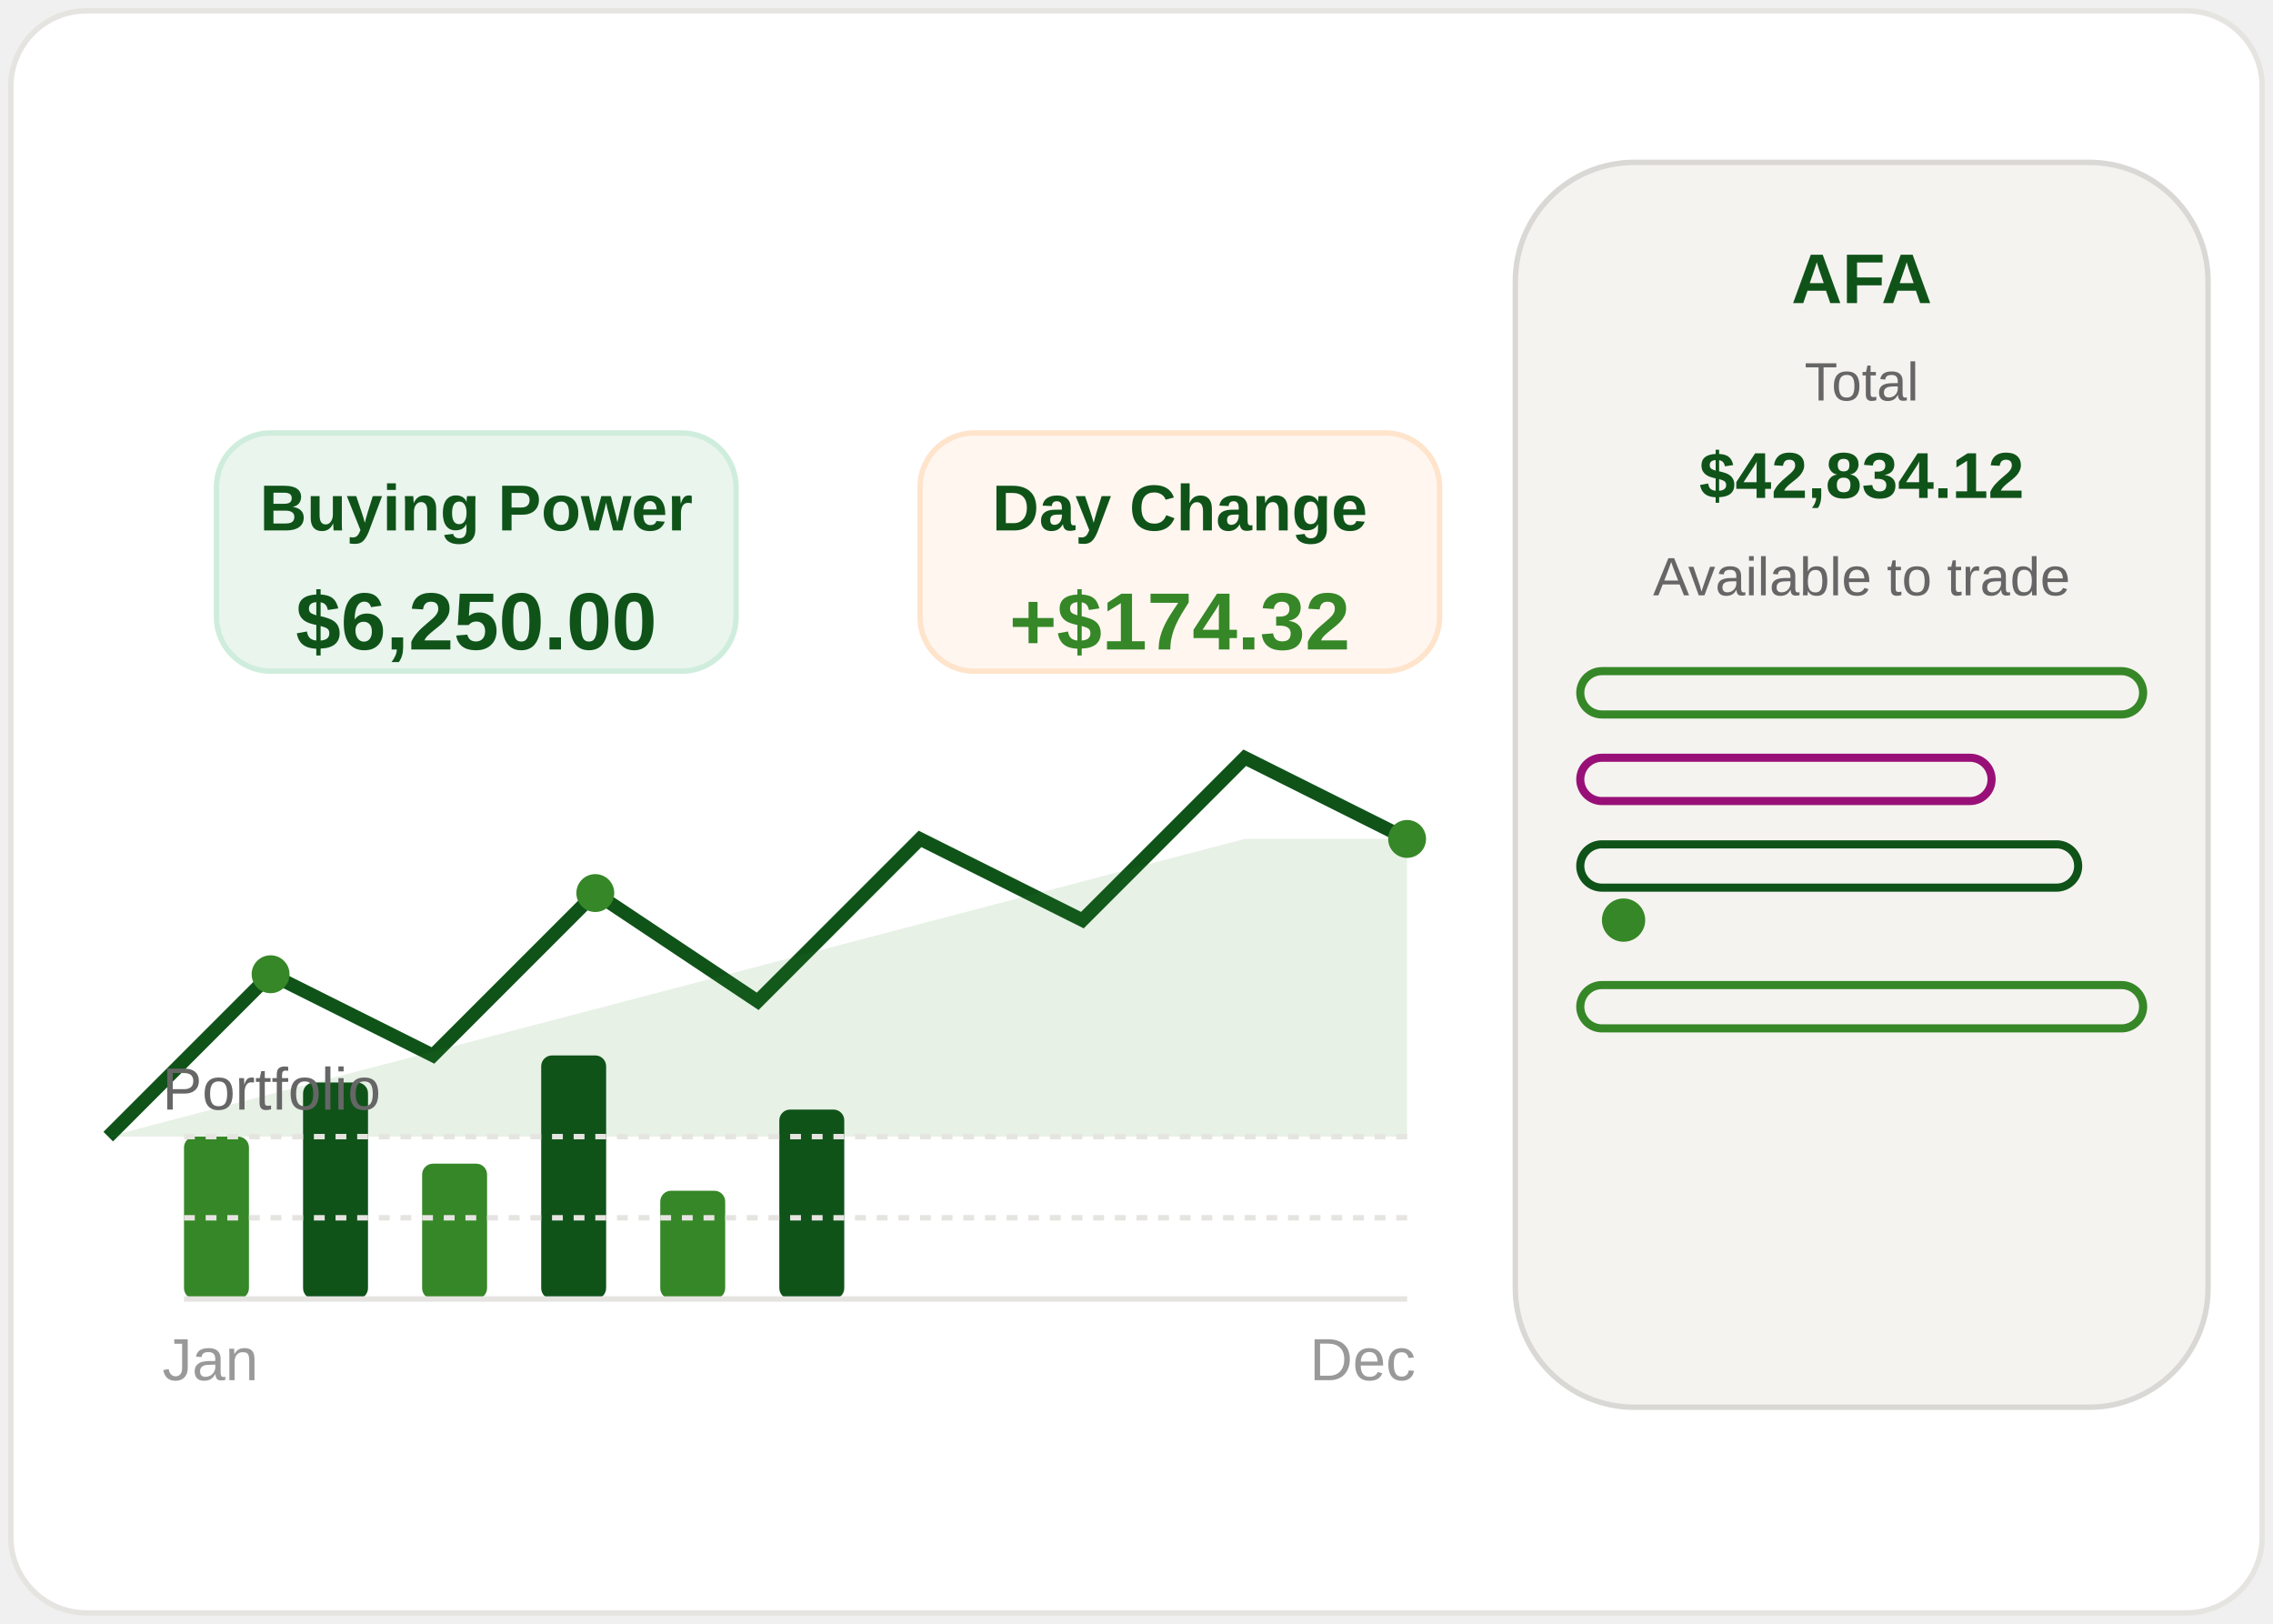
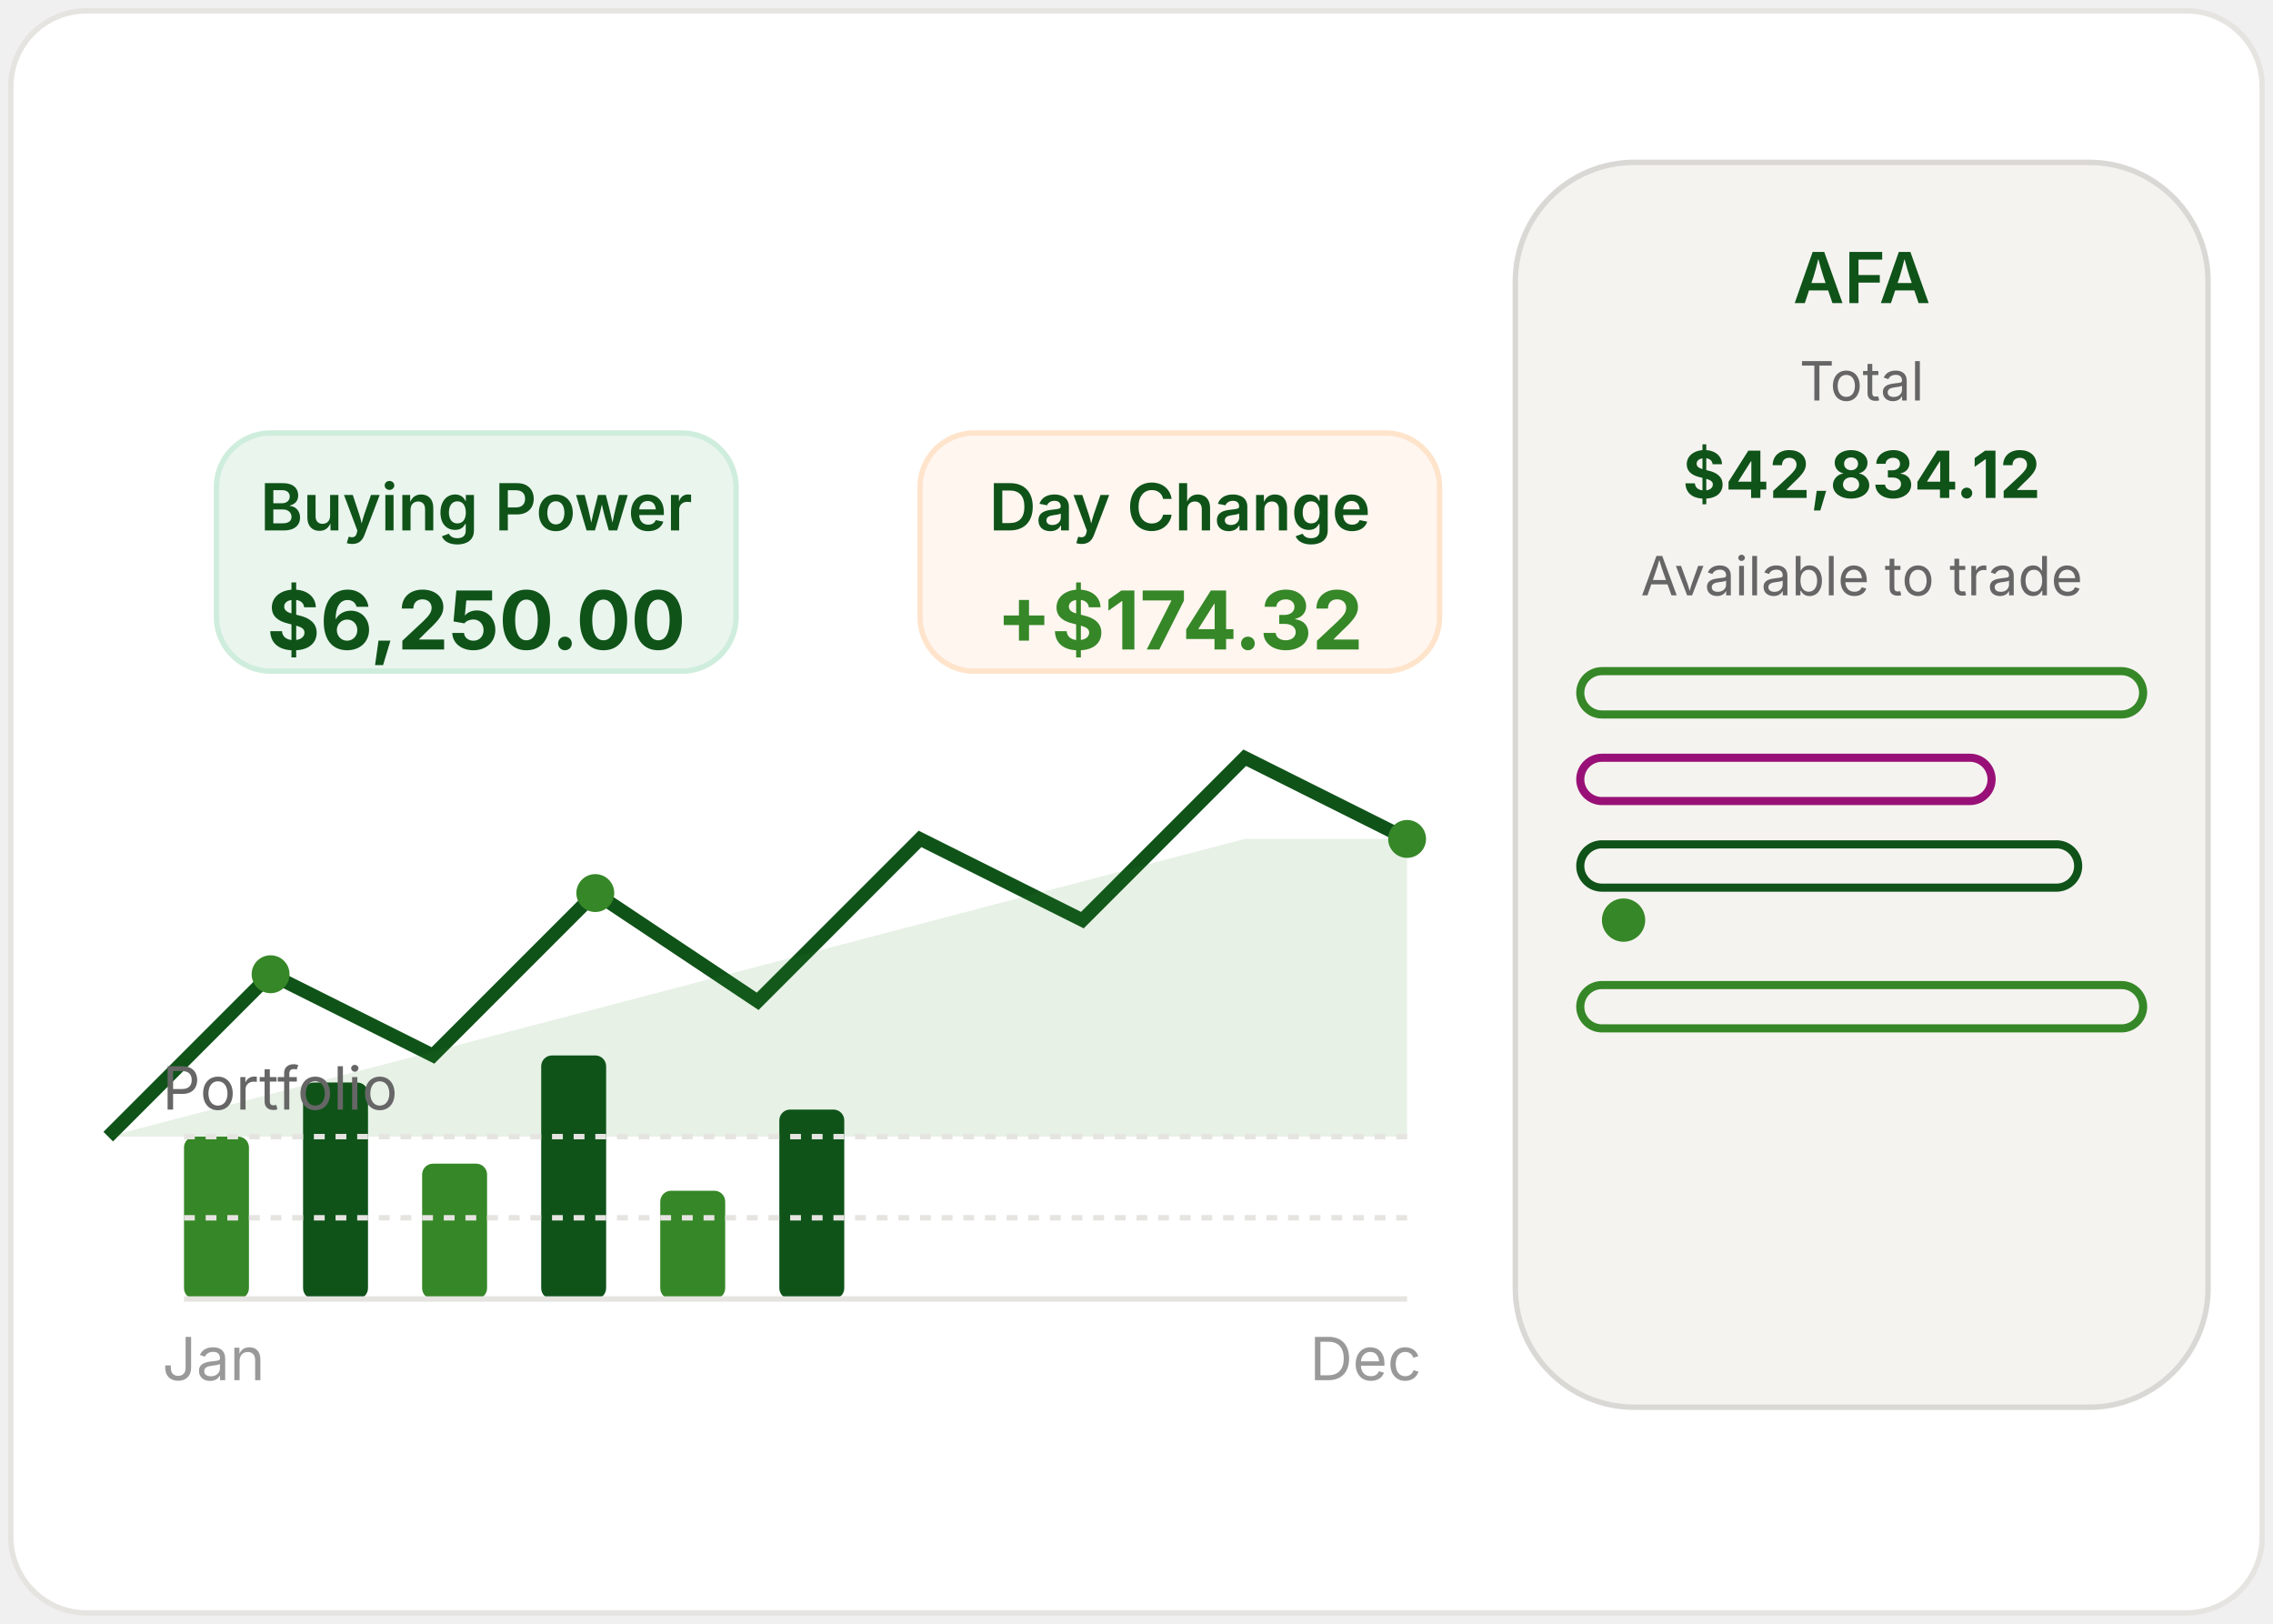
<svg xmlns="http://www.w3.org/2000/svg" viewBox="0 0 420 300" width="420" height="300" role="img" aria-label="Illustration of a financial dashboard showing account balances, portfolio performance, and market charts">
  <rect x="2" y="2" width="416" height="296" rx="14" ry="14" fill="#ffffff" stroke="#e6e4e1" stroke-width="1" />
  <rect x="280" y="30" width="128" height="230" rx="22" ry="22" fill="#f5f3f0" stroke="#d9d8d5" stroke-width="1" />
-   <text x="344" y="56" text-anchor="middle" font-family="Fidelity Sans, Arial, sans-serif" font-size="13" font-weight="600" fill="#0F5319">AFA</text>
-   <text x="344" y="74" text-anchor="middle" font-family="Fidelity Sans, Arial, sans-serif" font-size="10" fill="#666">Total</text>
-   <text x="344" y="92" text-anchor="middle" font-family="Fidelity Sans, Arial, sans-serif" font-size="12" font-weight="700" fill="#0F5319">$42,834.12</text>
-   <text x="344" y="110" text-anchor="middle" font-family="Fidelity Sans, Arial, sans-serif" font-size="10" fill="#666">Available to trade</text>
+   <text x="344" y="56" text-anchor="middle" font-family="Inter, Arial, sans-serif" font-size="13" font-weight="600" fill="#0F5319">AFA</text>
+   <text x="344" y="74" text-anchor="middle" font-family="Inter, Arial, sans-serif" font-size="10" fill="#666">Total</text>
+   <text x="344" y="92" text-anchor="middle" font-family="Inter, Arial, sans-serif" font-size="12" font-weight="700" fill="#0F5319">$42,834.12</text>
+   <text x="344" y="110" text-anchor="middle" font-family="Inter, Arial, sans-serif" font-size="10" fill="#666">Available to trade</text>
  <rect x="292" y="124" width="104" height="8" rx="4" ry="4" fill="none" stroke="#368727" stroke-width="1.5" />
  <rect x="292" y="140" width="76" height="8" rx="4" ry="4" fill="none" stroke="#981077" stroke-width="1.5" />
  <rect x="292" y="156" width="92" height="8" rx="4" ry="4" fill="none" stroke="#0F5319" stroke-width="1.5" />
  <circle cx="300" cy="170" r="4" fill="#368727" />
  <rect x="292" y="182" width="104" height="8" rx="4" ry="4" fill="none" stroke="#368727" stroke-width="1.5" />
  <defs>
    <linearGradient id="grad1" x1="0%" y1="0%" x2="0%" y2="100%">
      <stop offset="0%" stop-color="#368727" />
      <stop offset="100%" stop-color="#368727" />
    </linearGradient>
  </defs>
  <polyline points="20,210 50,180 80,195 110,165 140,185 170,155 200,170 230,140 260,155" fill="none" stroke="#0F5319" stroke-width="2.5" />
  <polygon points="20,210 230,155 260,155 260,210" fill="url(#grad1)" opacity="0.12" />
  <circle cx="50" cy="180" r="3.5" fill="#368727" />
  <circle cx="110" cy="165" r="3.5" fill="#368727" />
  <circle cx="260" cy="155" r="3.5" fill="#368727" />
  <rect x="34" y="210" width="12" height="30" fill="#368727" rx="2" />
  <rect x="56" y="200" width="12" height="40" fill="#0F5319" rx="2" />
  <rect x="78" y="215" width="12" height="25" fill="#368727" rx="2" />
  <rect x="100" y="195" width="12" height="45" fill="#0F5319" rx="2" />
  <rect x="122" y="220" width="12" height="20" fill="#368727" rx="2" />
  <rect x="144" y="205" width="12" height="35" fill="#0F5319" rx="2" />
-   <text x="30" y="205" font-family="Fidelity Sans, Arial, sans-serif" font-size="11" fill="#666">Portfolio</text>
+   <text x="30" y="205" font-family="Inter, Arial, sans-serif" font-size="11" fill="#666">Portfolio</text>
  <rect x="40" y="80" width="96" height="44" rx="10" ry="10" fill="#eaf5ee" stroke="#cfeddc" stroke-width="1" />
-   <text x="88" y="98" text-anchor="middle" font-family="Fidelity Sans, Arial, sans-serif" font-size="12" font-weight="600" fill="#0F5319">Buying Power</text>
-   <text x="88" y="120" text-anchor="middle" font-family="Fidelity Sans, Arial, sans-serif" font-size="15" font-weight="700" fill="#0F5319">$6,250.00</text>
+   <text x="88" y="98" text-anchor="middle" font-family="Inter, Arial, sans-serif" font-size="12" font-weight="600" fill="#0F5319">Buying Power</text>
+   <text x="88" y="120" text-anchor="middle" font-family="Inter, Arial, sans-serif" font-size="15" font-weight="700" fill="#0F5319">$6,250.00</text>
  <rect x="170" y="80" width="96" height="44" rx="10" ry="10" fill="#fff6f0" stroke="#ffe4cc" stroke-width="1" />
-   <text x="218" y="98" text-anchor="middle" font-family="Fidelity Sans, Arial, sans-serif" font-size="12" font-weight="600" fill="#0F5319">Day Change</text>
-   <text x="218" y="120" text-anchor="middle" font-family="Fidelity Sans, Arial, sans-serif" font-size="15" font-weight="700" fill="#368727">+$174.32</text>
+   <text x="218" y="98" text-anchor="middle" font-family="Inter, Arial, sans-serif" font-size="12" font-weight="600" fill="#0F5319">Day Change</text>
+   <text x="218" y="120" text-anchor="middle" font-family="Inter, Arial, sans-serif" font-size="15" font-weight="700" fill="#368727">+$174.32</text>
  <line x1="34" y1="240" x2="260" y2="240" stroke="#e6e4e1" stroke-width="1" />
  <line x1="34" y1="210" x2="260" y2="210" stroke="#e6e4e1" stroke-width="1" stroke-dasharray="2,2" />
  <line x1="34" y1="225" x2="260" y2="225" stroke="#e6e4e1" stroke-width="1" stroke-dasharray="2,2" />
-   <text x="30" y="255" font-family="Fidelity Sans, Arial, sans-serif" font-size="11" fill="#999">Jan</text>
-   <text x="242" y="255" font-family="Fidelity Sans, Arial, sans-serif" font-size="11" fill="#999">Dec</text>
+   <text x="30" y="255" font-family="Inter, Arial, sans-serif" font-size="11" fill="#999">Jan</text>
+   <text x="242" y="255" font-family="Inter, Arial, sans-serif" font-size="11" fill="#999">Dec</text>
</svg>
